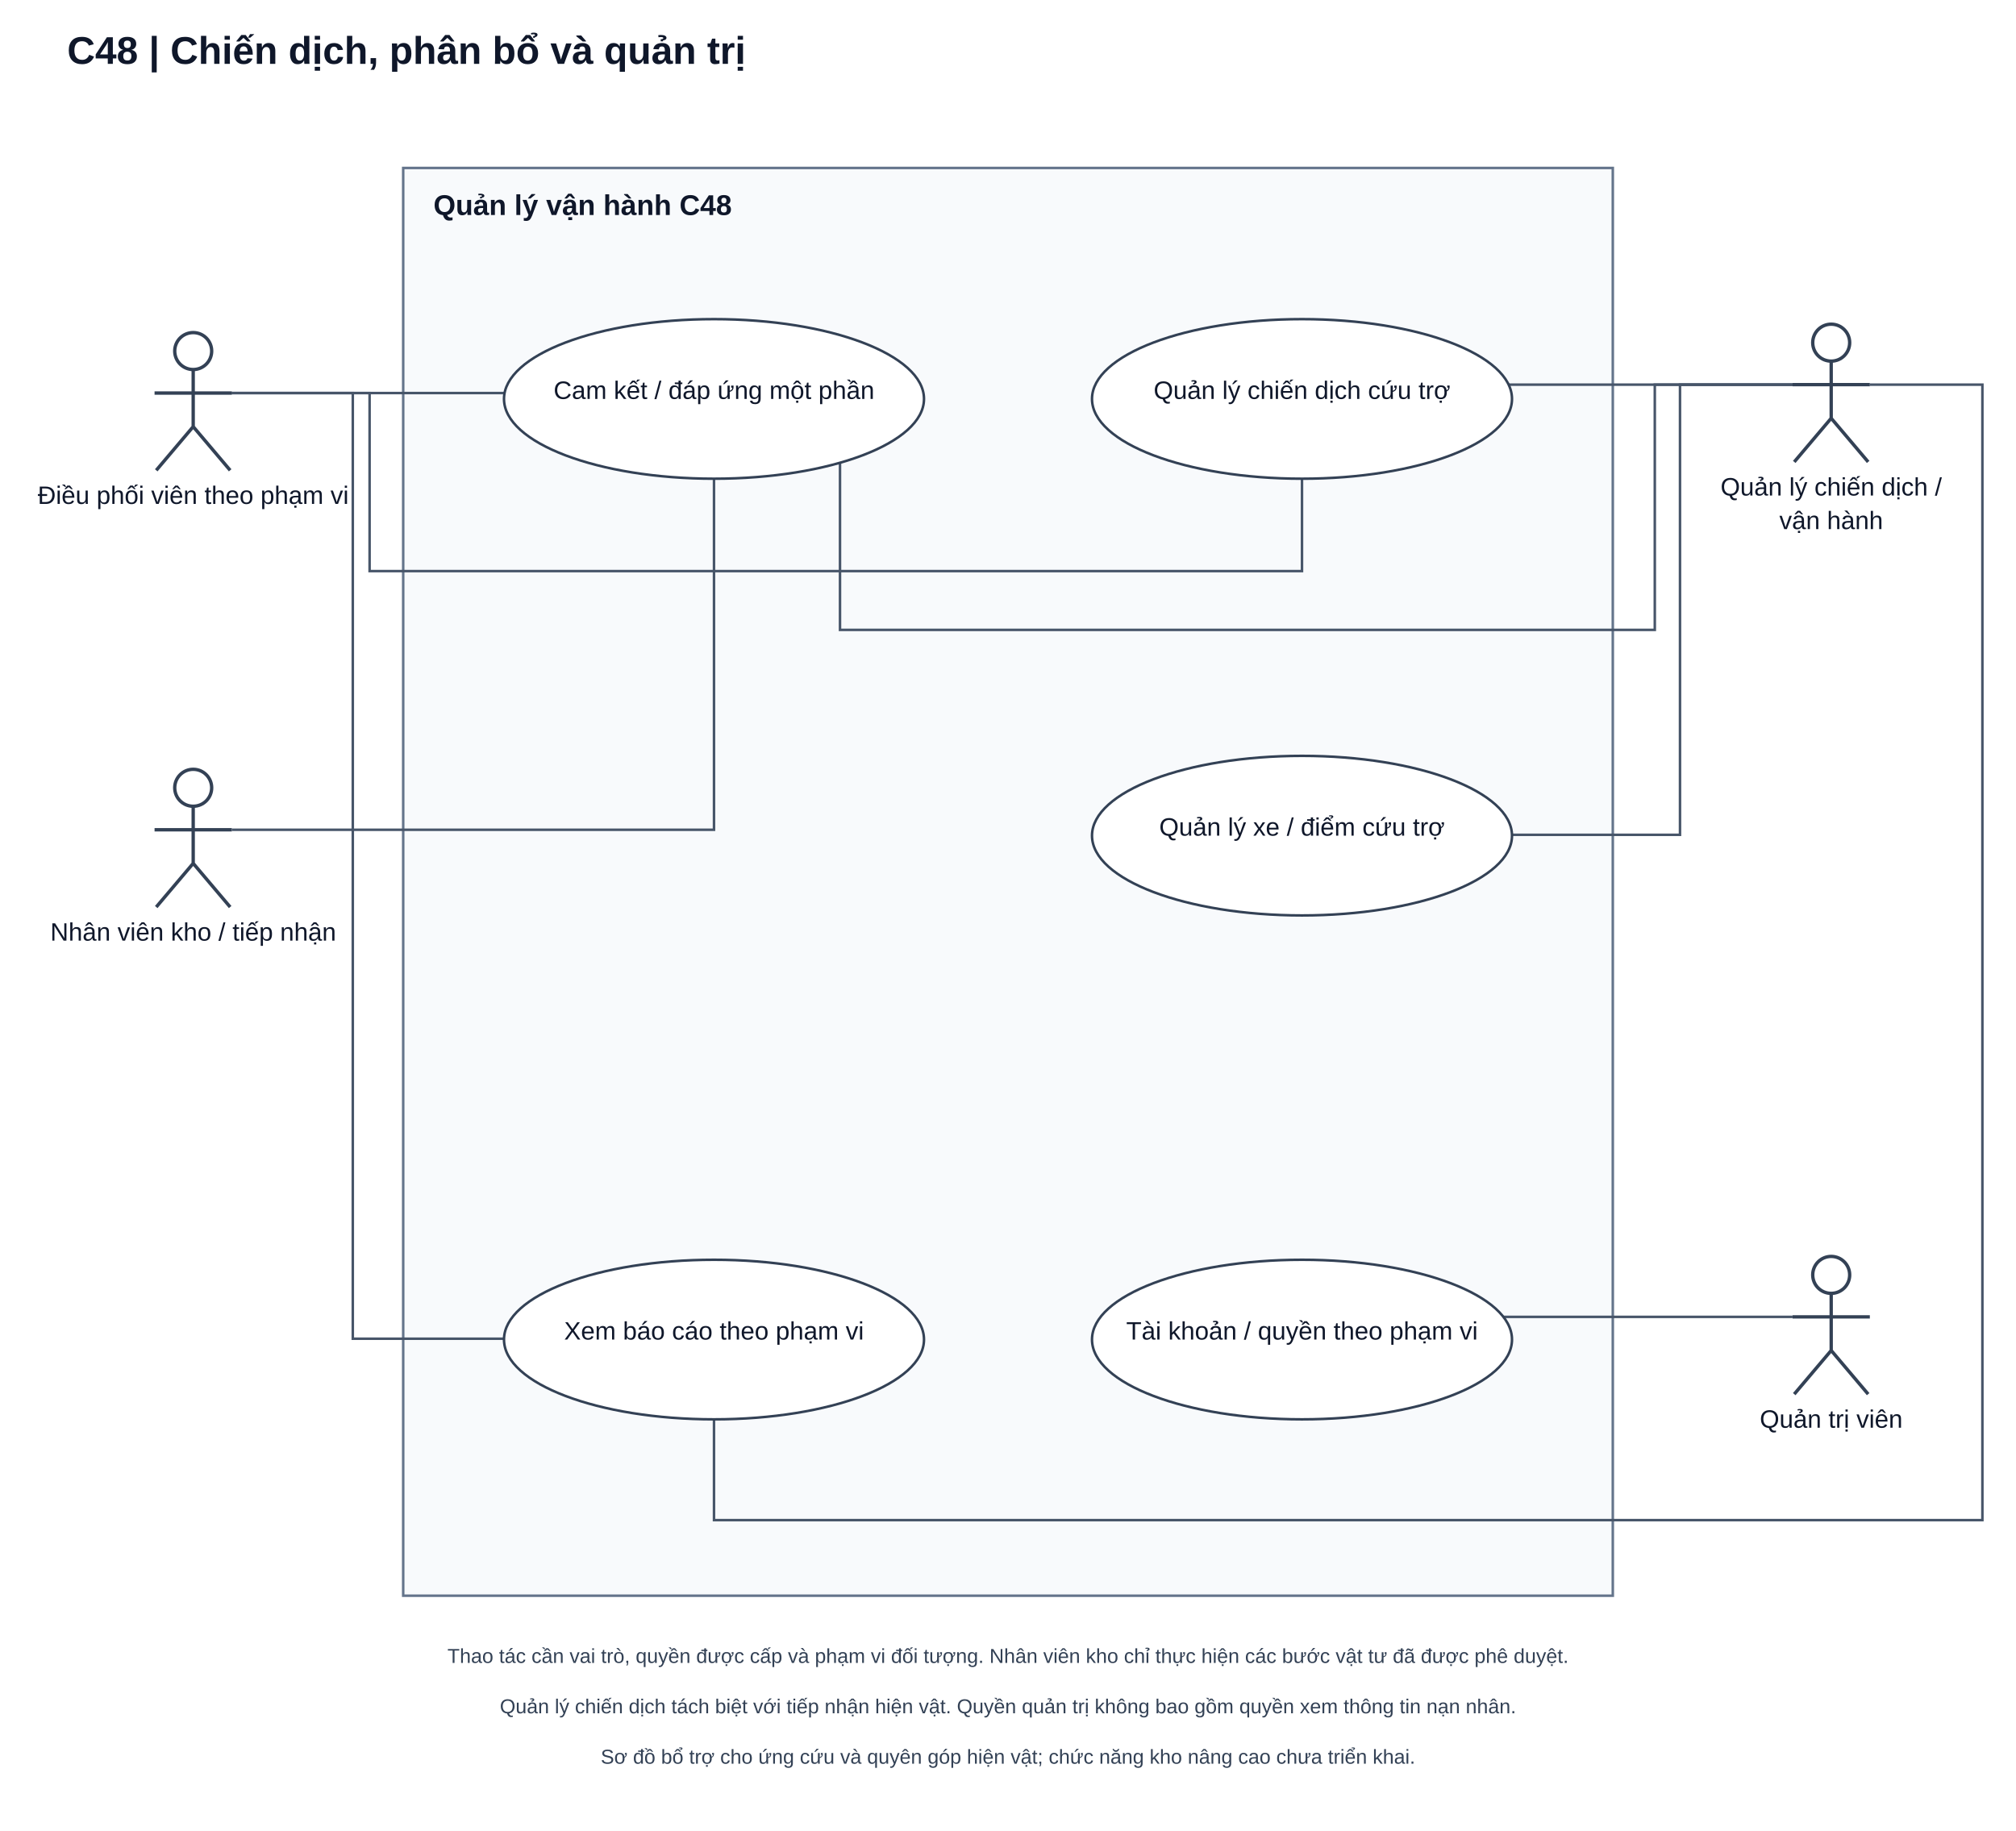
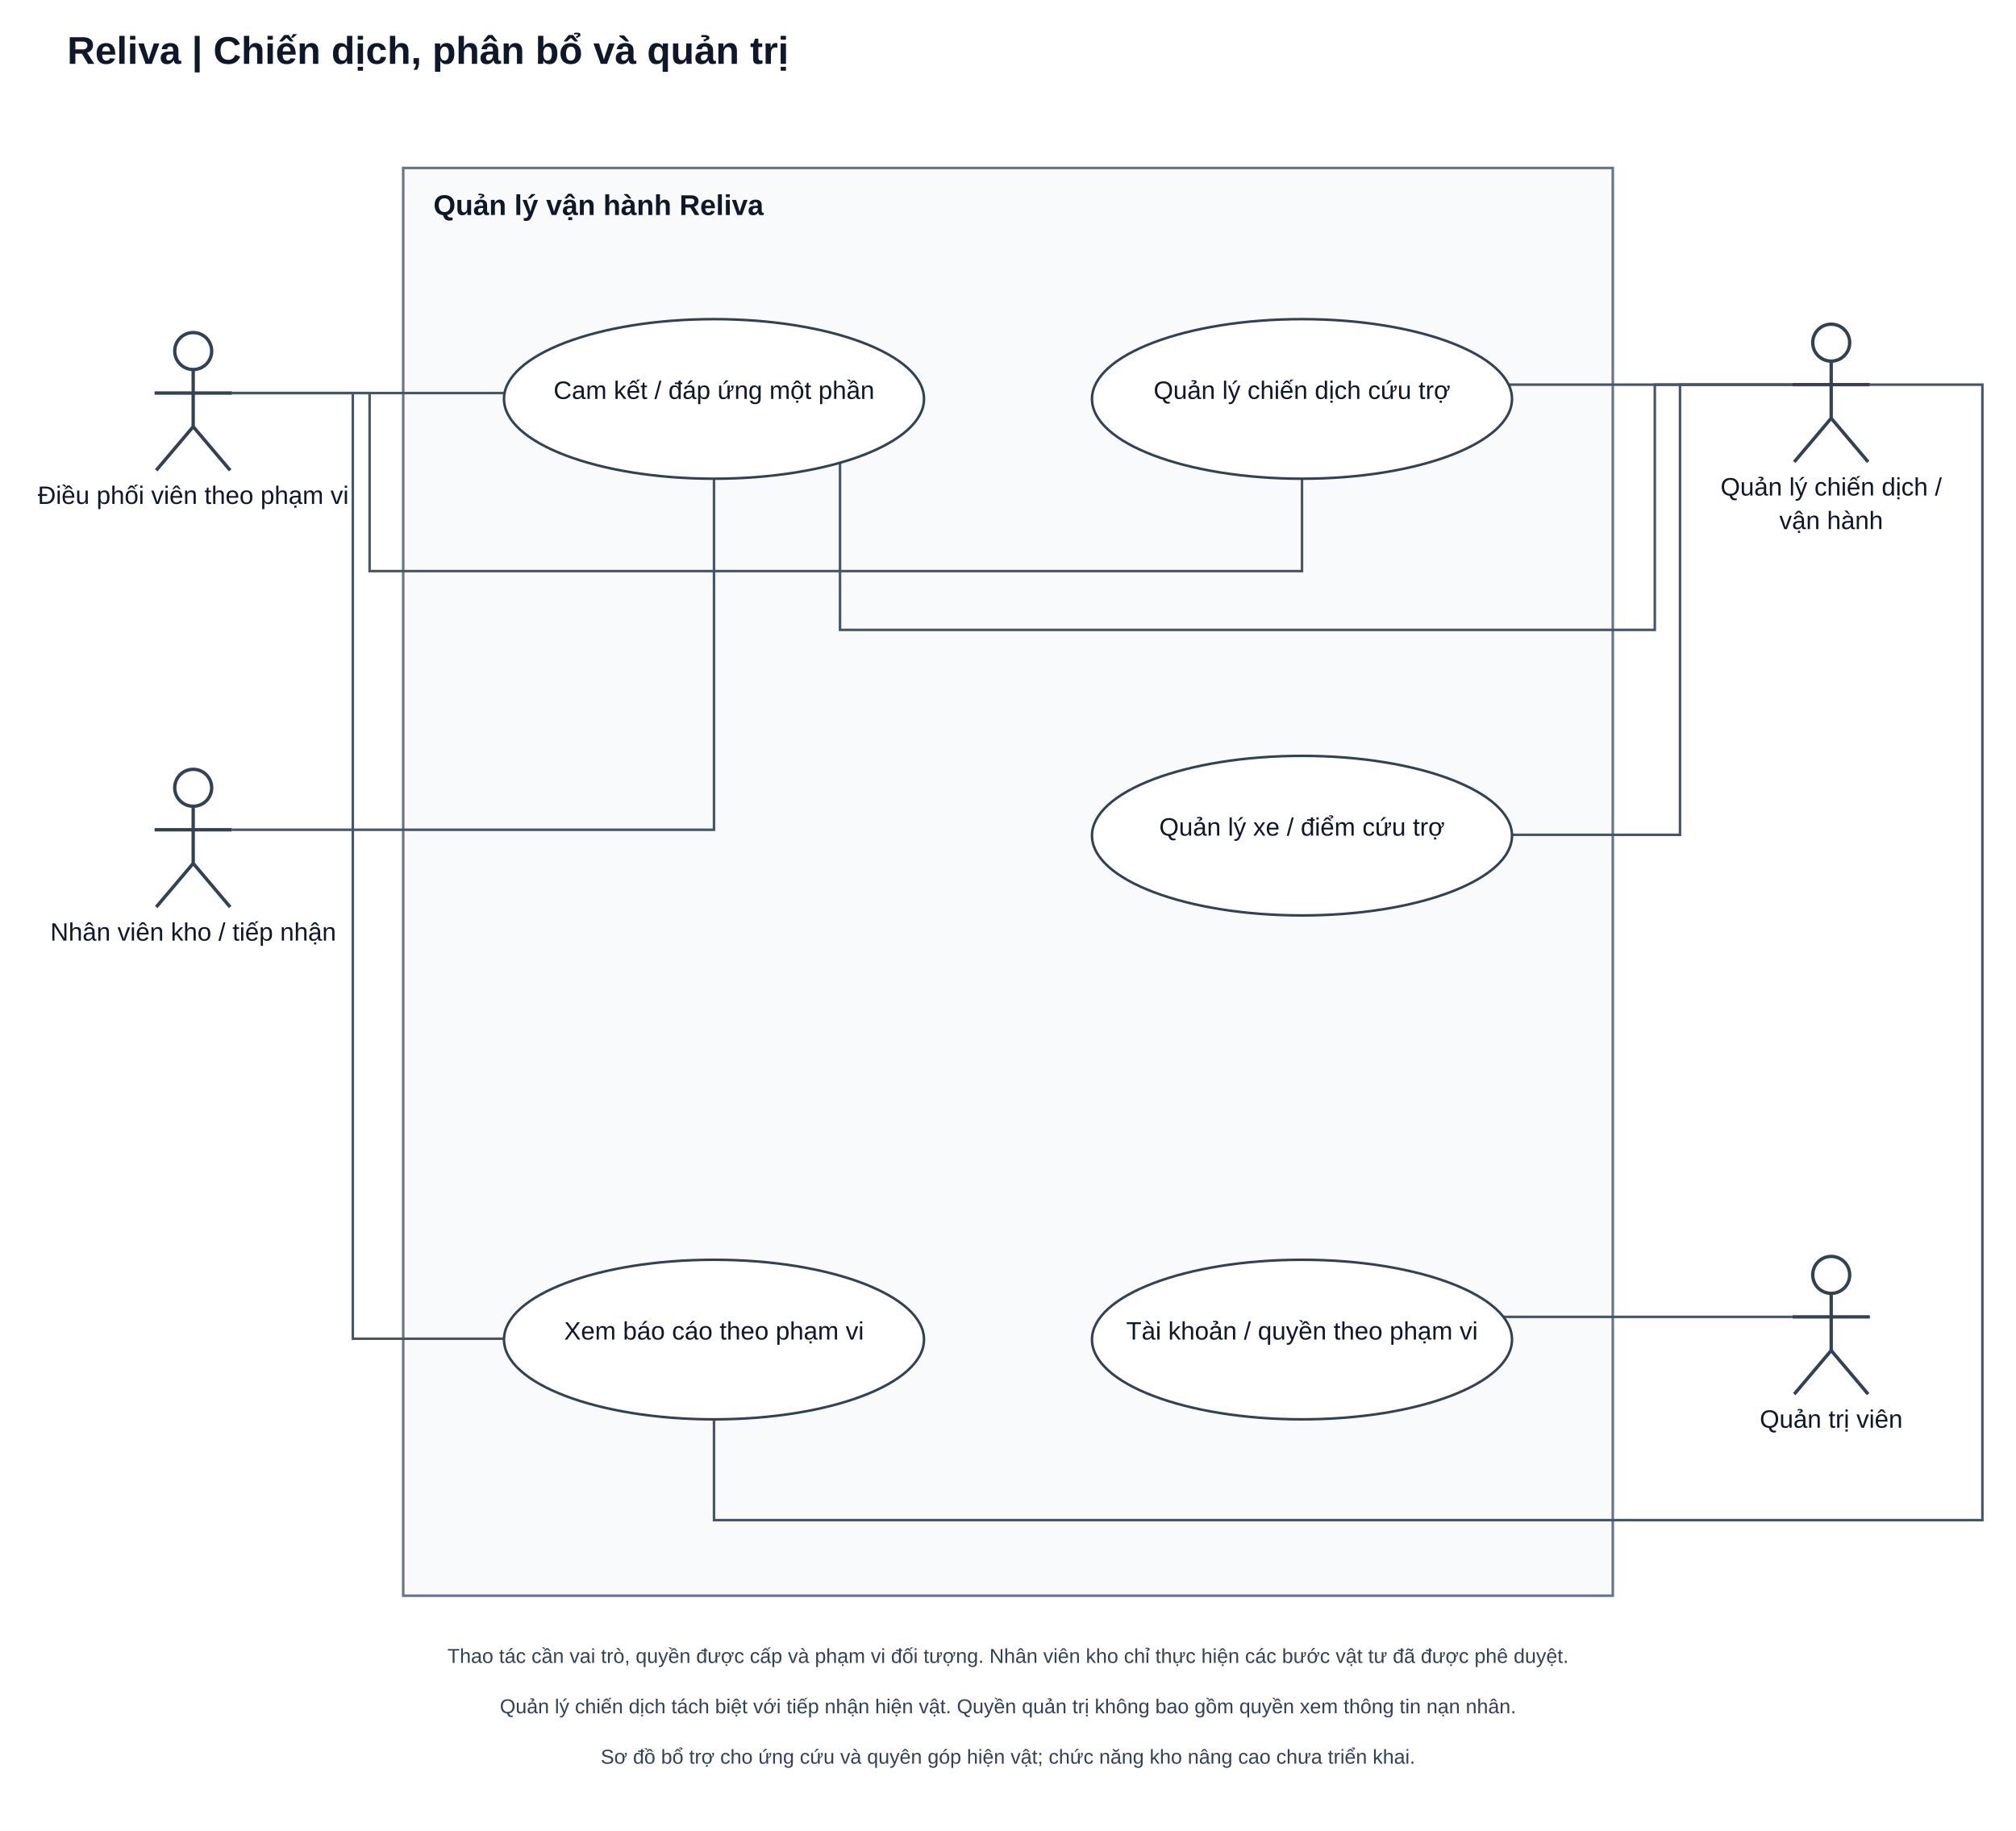
<svg xmlns="http://www.w3.org/2000/svg" width="1200" height="1090" viewBox="0 0 1200 1090" role="img" aria-labelledby="title desc">
  <defs>
    <marker id="arrow" markerWidth="10" markerHeight="10" refX="9" refY="5" orient="auto-start-reverse">
      <path d="M0,0 L10,5 L0,10 Z" fill="#334155" />
    </marker>
    <marker id="generalization" markerWidth="14" markerHeight="14" refX="13" refY="7" orient="auto">
      <path d="M1,1 L13,7 L1,13 Z" fill="white" stroke="#334155" stroke-width="1.5" />
    </marker>
  </defs>
  <rect width="1200" height="1090" fill="white" />
-   <text x="40" y="38" font-family="Arial, sans-serif" font-size="23" font-weight="700" fill="#0f172a">C48 | Chiến dịch, phân bổ và quản trị</text>
+   <text x="40" y="38" font-family="Arial, sans-serif" font-size="23" font-weight="700" fill="#0f172a">Reliva | Chiến dịch, phân bổ và quản trị</text>
  <rect x="240" y="100" width="720" height="850" fill="#f8fafc" stroke="#64748b" stroke-width="1.5" />
-   <text x="258" y="128" font-family="Arial, sans-serif" font-size="17" font-weight="700" fill="#0f172a">Quản lý vận hành C48</text>
+   <text x="258" y="128" font-family="Arial, sans-serif" font-size="17" font-weight="700" fill="#0f172a">Quản lý vận hành Reliva</text>
  <path d="M138,234 L300.34,234" fill="none" stroke="#475569" stroke-width="1.5" />
  <path d="M138,234 L220,234 L220,340 L775,340 L775,285.0" fill="none" stroke="#475569" stroke-width="1.5" />
  <path d="M138,234 L210,234 L210,797 L300.01,797" fill="none" stroke="#475569" stroke-width="1.5" />
  <path d="M138,494 L425,494 L425,285.0" fill="none" stroke="#475569" stroke-width="1.5" />
  <path d="M1067,229 L897.98,229" fill="none" stroke="#475569" stroke-width="1.5" />
  <path d="M1067,229 L985,229 L985,375 L500,375 L500,275.5" fill="none" stroke="#475569" stroke-width="1.5" />
  <path d="M1067,229 L1000,229 L1000,497 L899.99,497" fill="none" stroke="#475569" stroke-width="1.5" />
  <path d="M1113,229 L1180,229 L1180,905 L425,905 L425,845.0" fill="none" stroke="#475569" stroke-width="1.5" />
  <path d="M1067,784 L894.85,784" fill="none" stroke="#475569" stroke-width="1.5" />
  <g fill="none" stroke="#334155" stroke-width="2">
    <circle cx="115.0" cy="209" r="11" />
    <path d="M115.0,220 V254 M92.0,234 H138.0 M115.0,254 L93.0,280 M115.0,254 L137.0,280" />
  </g>
  <text x="115.0" y="300" text-anchor="middle" font-family="Arial, sans-serif" font-size="15" fill="#0f172a">Điều phối viên theo phạm vi</text>
  <g fill="none" stroke="#334155" stroke-width="2">
    <circle cx="1090.0" cy="204" r="11" />
    <path d="M1090.0,215 V249 M1067.0,229 H1113.0 M1090.0,249 L1068.0,275 M1090.0,249 L1112.0,275" />
  </g>
  <text x="1090.0" y="295" text-anchor="middle" font-family="Arial, sans-serif" font-size="15" fill="#0f172a">Quản lý chiến dịch /</text>
  <text x="1090.0" y="315" text-anchor="middle" font-family="Arial, sans-serif" font-size="15" fill="#0f172a">vận hành</text>
  <g fill="none" stroke="#334155" stroke-width="2">
    <circle cx="115.0" cy="469" r="11" />
    <path d="M115.0,480 V514 M92.0,494 H138.0 M115.0,514 L93.0,540 M115.0,514 L137.0,540" />
  </g>
  <text x="115.0" y="560" text-anchor="middle" font-family="Arial, sans-serif" font-size="15" fill="#0f172a">Nhân viên kho / tiếp nhận</text>
  <g fill="none" stroke="#334155" stroke-width="2">
    <circle cx="1090.0" cy="759" r="11" />
    <path d="M1090.0,770 V804 M1067.0,784 H1113.0 M1090.0,804 L1068.0,830 M1090.0,804 L1112.0,830" />
  </g>
  <text x="1090.0" y="850" text-anchor="middle" font-family="Arial, sans-serif" font-size="15" fill="#0f172a">Quản trị viên</text>
  <ellipse cx="425.0" cy="237.5" rx="125.0" ry="47.5" fill="#ffffff" stroke="#334155" stroke-width="1.5" />
  <text x="425.0" y="237.5" text-anchor="middle" font-family="Arial, sans-serif" font-size="15" fill="#0f172a">Cam kết / đáp ứng một phần</text>
  <ellipse cx="775.0" cy="237.5" rx="125.0" ry="47.5" fill="#ffffff" stroke="#334155" stroke-width="1.5" />
  <text x="775.0" y="237.5" text-anchor="middle" font-family="Arial, sans-serif" font-size="15" fill="#0f172a">Quản lý chiến dịch cứu trợ</text>
  <ellipse cx="775.0" cy="497.5" rx="125.0" ry="47.5" fill="#ffffff" stroke="#334155" stroke-width="1.5" />
  <text x="775.0" y="497.5" text-anchor="middle" font-family="Arial, sans-serif" font-size="15" fill="#0f172a">Quản lý xe / điểm cứu trợ</text>
  <ellipse cx="425.0" cy="797.5" rx="125.0" ry="47.5" fill="#ffffff" stroke="#334155" stroke-width="1.5" />
  <text x="425.0" y="797.5" text-anchor="middle" font-family="Arial, sans-serif" font-size="15" fill="#0f172a">Xem báo cáo theo phạm vi</text>
  <ellipse cx="775.0" cy="797.5" rx="125.0" ry="47.5" fill="#ffffff" stroke="#334155" stroke-width="1.5" />
  <text x="775.0" y="797.5" text-anchor="middle" font-family="Arial, sans-serif" font-size="15" fill="#0f172a">Tài khoản / quyền theo phạm vi</text>
  <text x="600" y="990" text-anchor="middle" font-family="Arial, sans-serif" font-size="12" fill="#334155" stroke="white" stroke-width="5" paint-order="stroke">Thao tác cần vai trò, quyền được cấp và phạm vi đối tượng. Nhân viên kho chỉ thực hiện các bước vật tư đã được phê duyệt.</text>
  <text x="600" y="1020" text-anchor="middle" font-family="Arial, sans-serif" font-size="12" fill="#334155" stroke="white" stroke-width="5" paint-order="stroke">Quản lý chiến dịch tách biệt với tiếp nhận hiện vật. Quyền quản trị không bao gồm quyền xem thông tin nạn nhân.</text>
  <text x="600" y="1050" text-anchor="middle" font-family="Arial, sans-serif" font-size="12" fill="#334155" stroke="white" stroke-width="5" paint-order="stroke">Sơ đồ bổ trợ cho ứng cứu và quyên góp hiện vật; chức năng kho nâng cao chưa triển khai.</text>
</svg>
